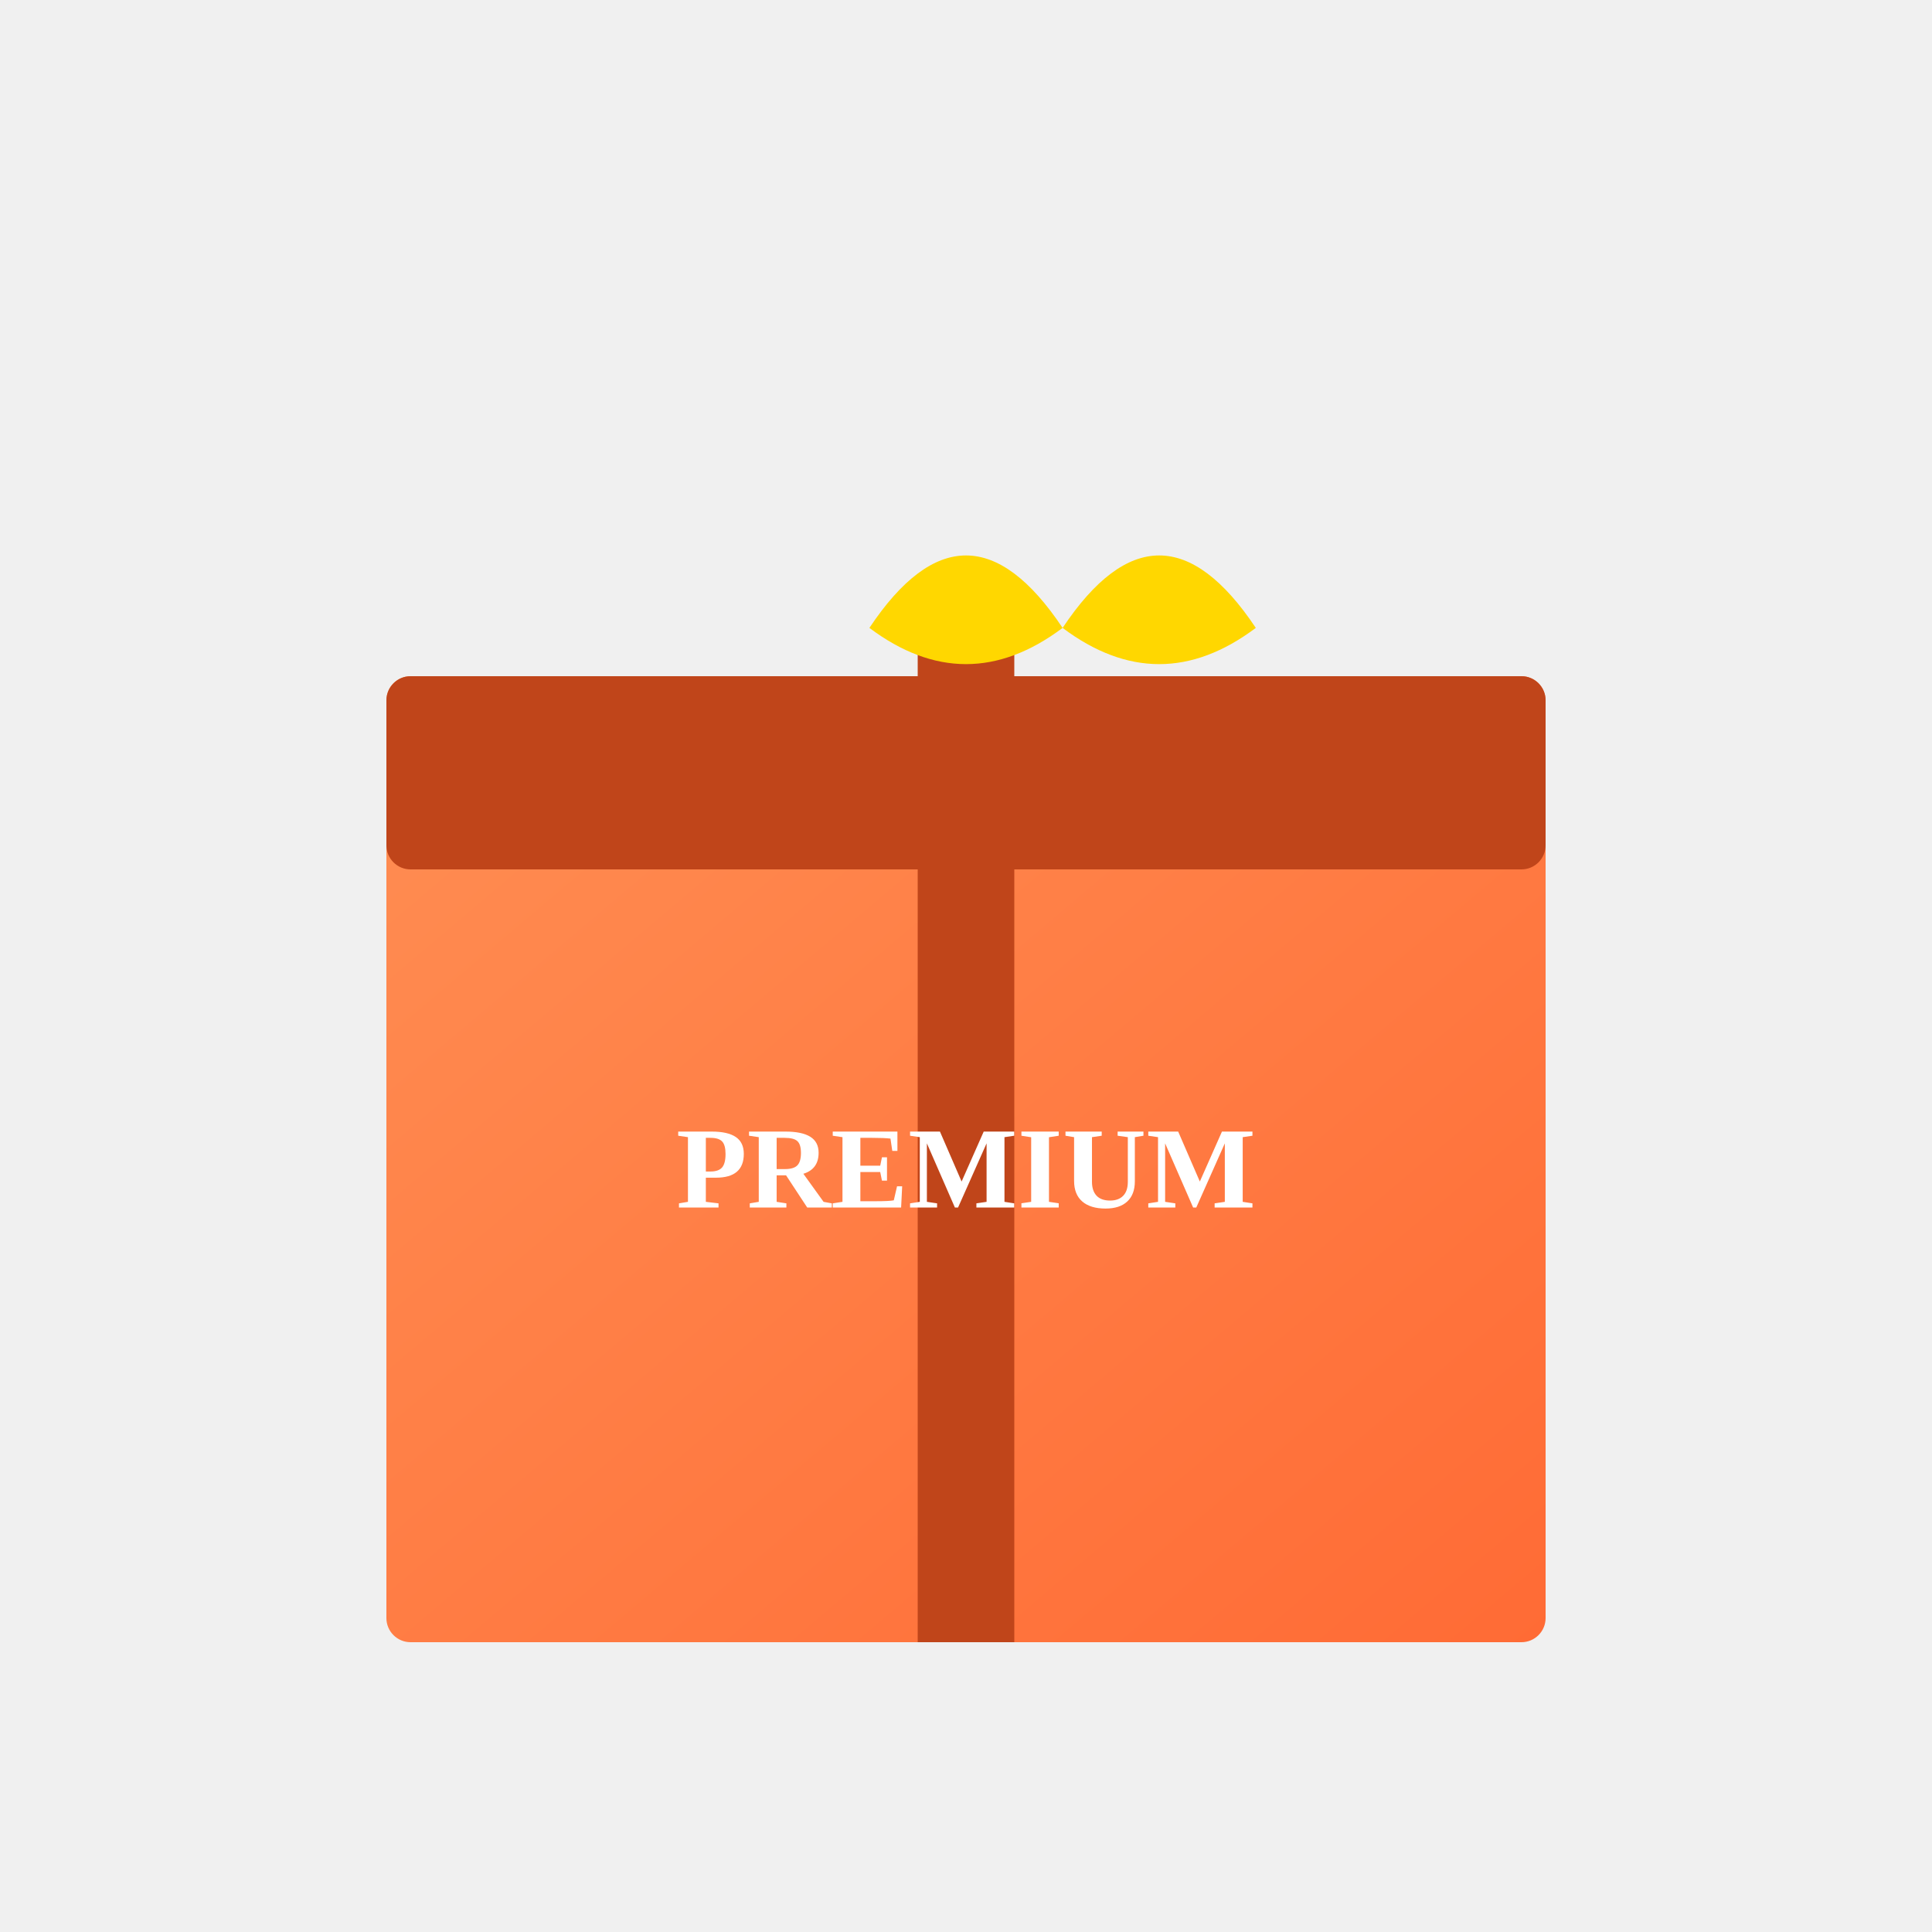
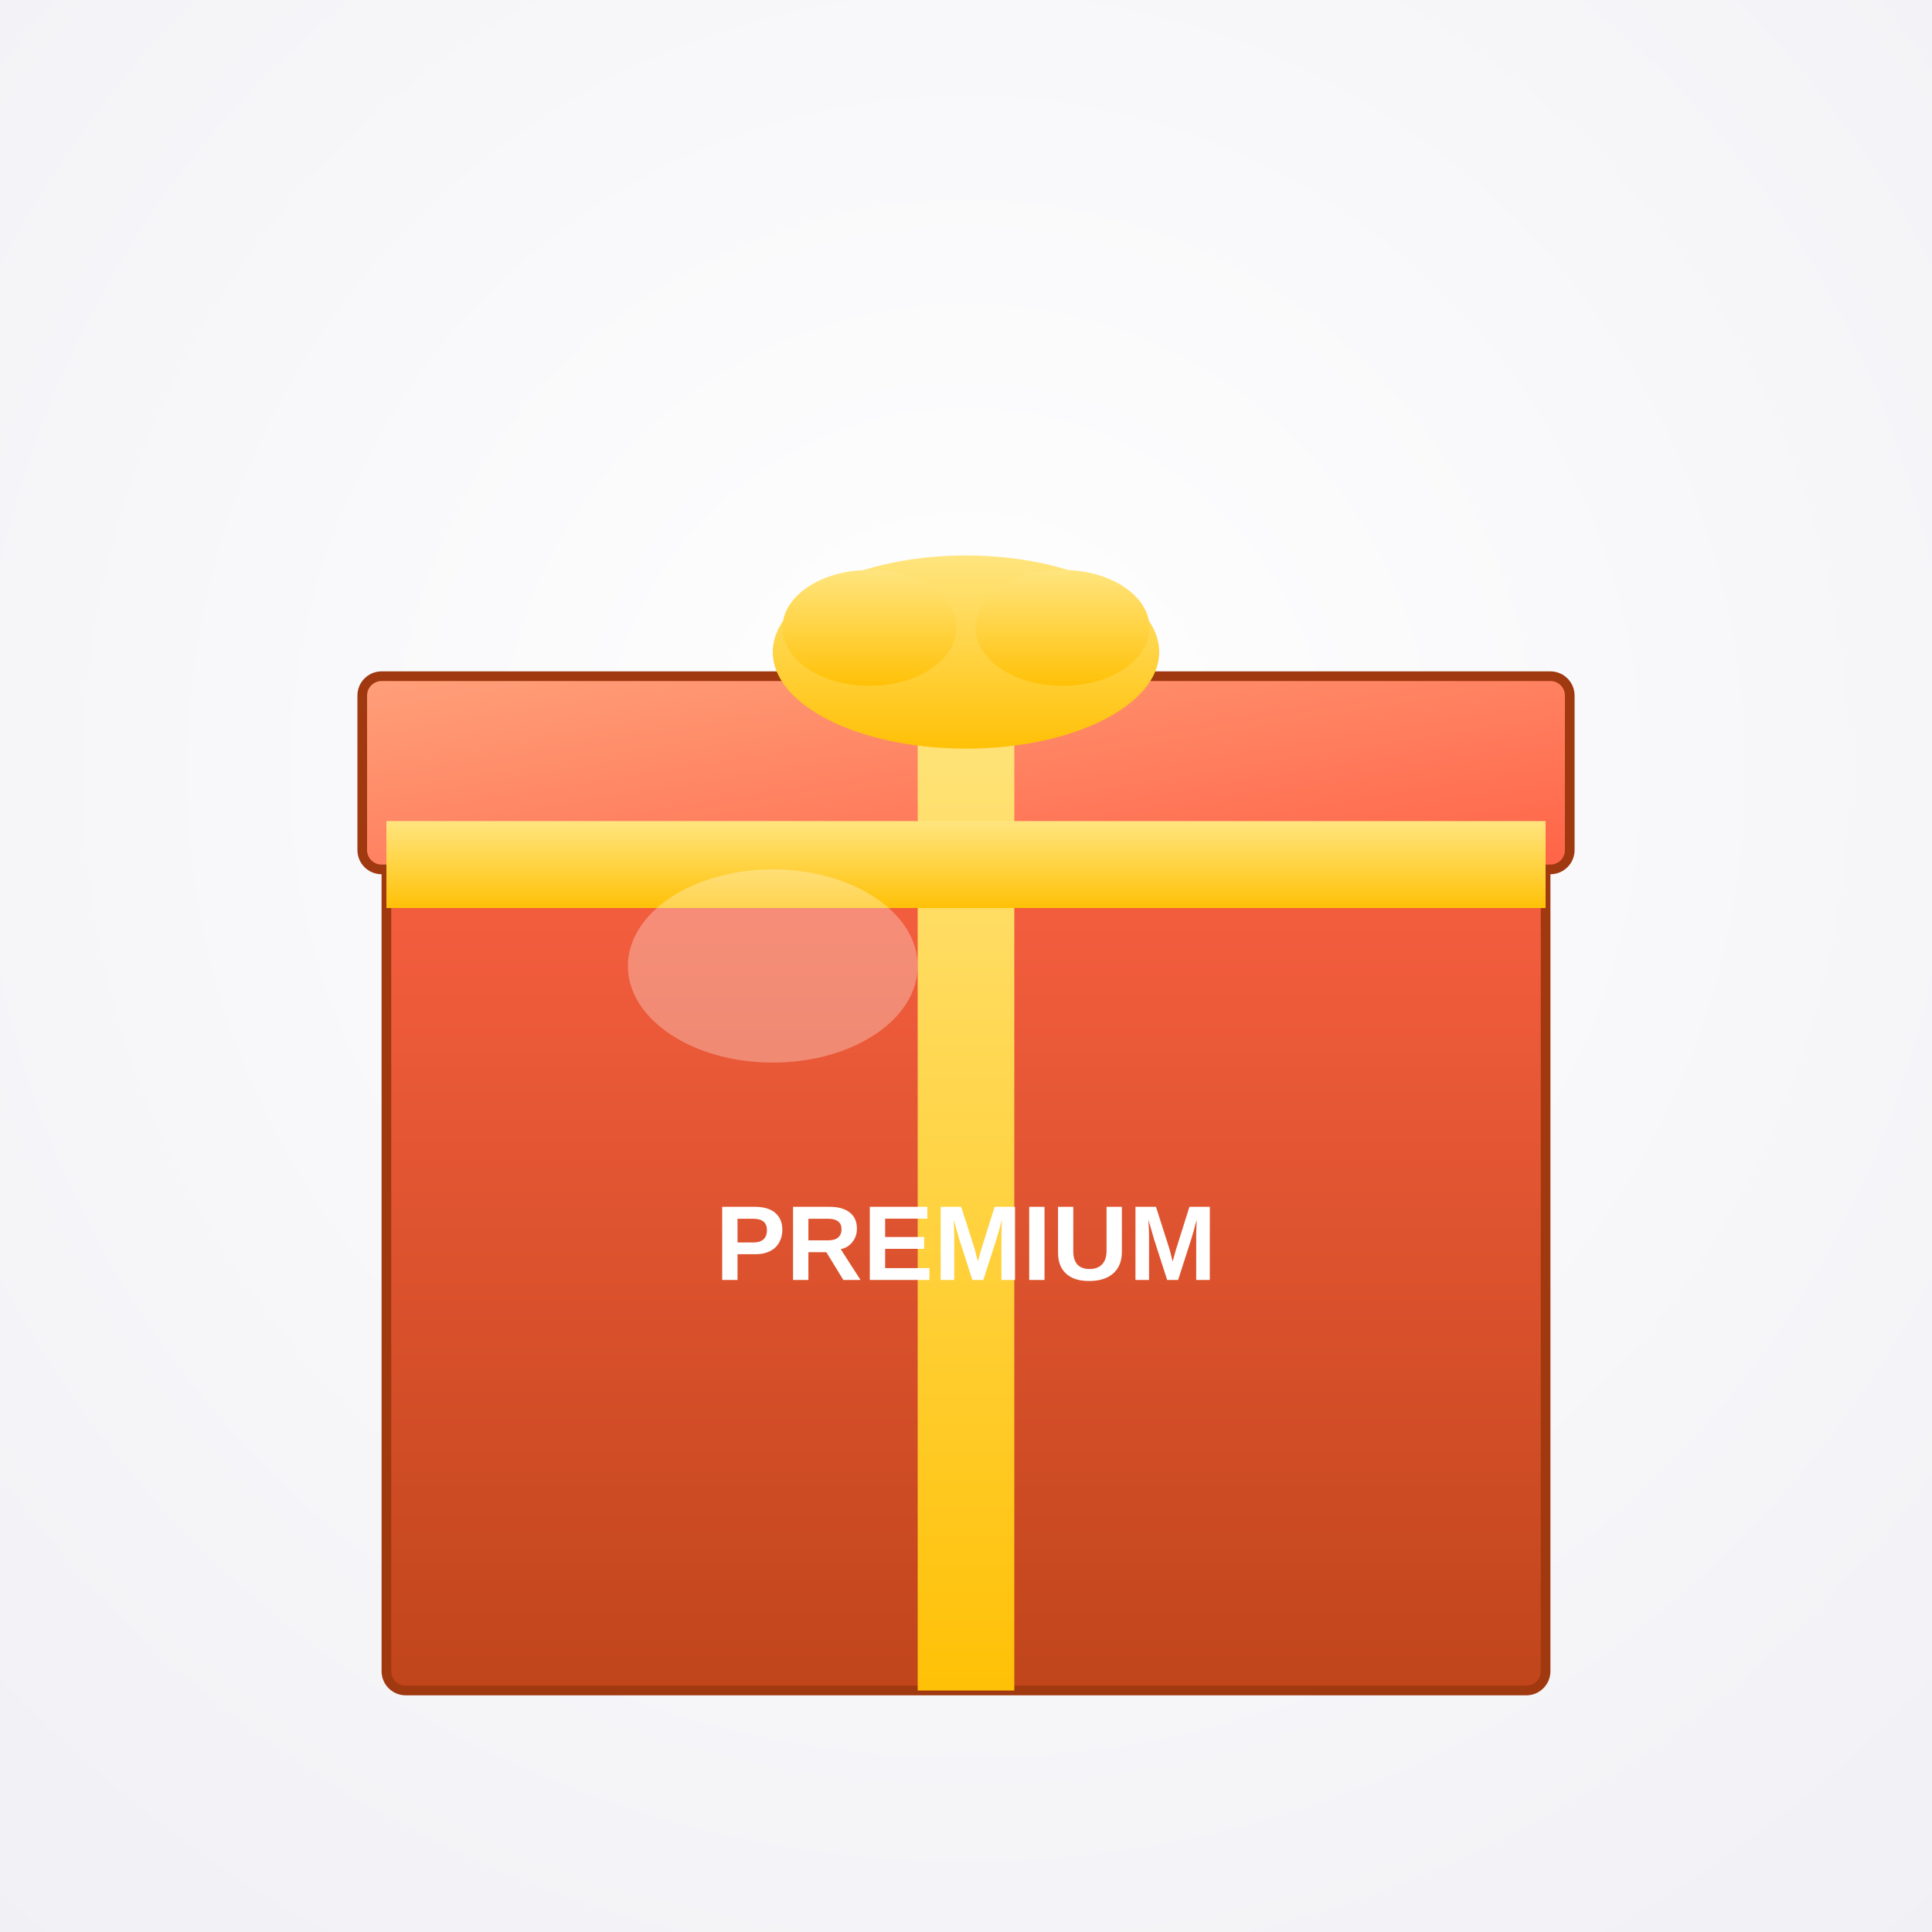
<svg xmlns="http://www.w3.org/2000/svg" viewBox="0 0 400 400" width="400" height="400">
  <defs>
-     <radialGradient id="bg" cx="50%" cy="40%" r="80%">
+     <radialGradient id="bgGf" cx="50%" cy="40%" r="80%">
      <stop offset="0%" stop-color="#FFFFFF" />
      <stop offset="100%" stop-color="#F0F0F5" />
    </radialGradient>
-   </defs>
-   <defs>
-     <linearGradient id="box" x1="0%" y1="0%" x2="100%" y2="100%">
-       <stop offset="0%" stop-color="#FF8E53" />
-       <stop offset="100%" stop-color="#FF6B35" />
+     <linearGradient id="boxTop" x1="0%" y1="0%" x2="100%" y2="100%">
+       <stop offset="0%" stop-color="#FFA07A" />
+       <stop offset="100%" stop-color="#FF6347" />
+     </linearGradient>
+     <linearGradient id="boxFront" x1="0%" y1="0%" x2="0%" y2="100%">
+       <stop offset="0%" stop-color="#FF6347" />
+       <stop offset="100%" stop-color="#C0451A" />
+     </linearGradient>
+     <linearGradient id="ribbon" x1="0%" y1="0%" x2="0%" y2="100%">
+       <stop offset="0%" stop-color="#FFE57F" />
+       <stop offset="100%" stop-color="#FFC107" />
    </linearGradient>
  </defs>
-   <rect x="80" y="140" width="240" height="200" fill="url(#box)" rx="5" />
-   <rect x="80" y="140" width="240" height="40" fill="#C0451A" rx="5" />
-   <rect x="190" y="140" width="20" height="200" fill="#C0451A" />
-   <rect x="190" y="135" width="20" height="15" fill="#C0451A" />
-   <path d="M 180 130 Q 200 100 220 130 Q 200 145 180 130 Z" fill="#FFD700" />
-   <path d="M 220 130 Q 240 100 260 130 Q 240 145 220 130 Z" fill="#FFD700" />
-   <text x="200" y="250" font-size="24" text-anchor="middle" fill="#FFFFFF" font-weight="bold">PREMIUM</text>
+   <rect width="400" height="400" fill="url(#bgGf)" />
+   <rect x="80" y="150" width="240" height="200" fill="url(#boxFront)" stroke="#A03810" stroke-width="2" rx="4" />
+   <rect x="75" y="140" width="250" height="40" fill="url(#boxTop)" stroke="#A03810" stroke-width="2" rx="4" />
+   <rect x="190" y="140" width="20" height="210" fill="url(#ribbon)" />
+   <rect x="80" y="170" width="240" height="18" fill="url(#ribbon)" />
+   <ellipse cx="200" cy="135" rx="40" ry="20" fill="url(#ribbon)" />
+   <ellipse cx="180" cy="130" rx="18" ry="12" fill="url(#ribbon)" />
+   <ellipse cx="220" cy="130" rx="18" ry="12" fill="url(#ribbon)" />
+   <ellipse cx="160" cy="200" rx="30" ry="20" fill="#FFFFFF" opacity="0.3" />
+   <text x="200" y="265" font-size="22" text-anchor="middle" fill="#FFFFFF" font-weight="bold" font-family="Arial">PREMIUM</text>
</svg>
